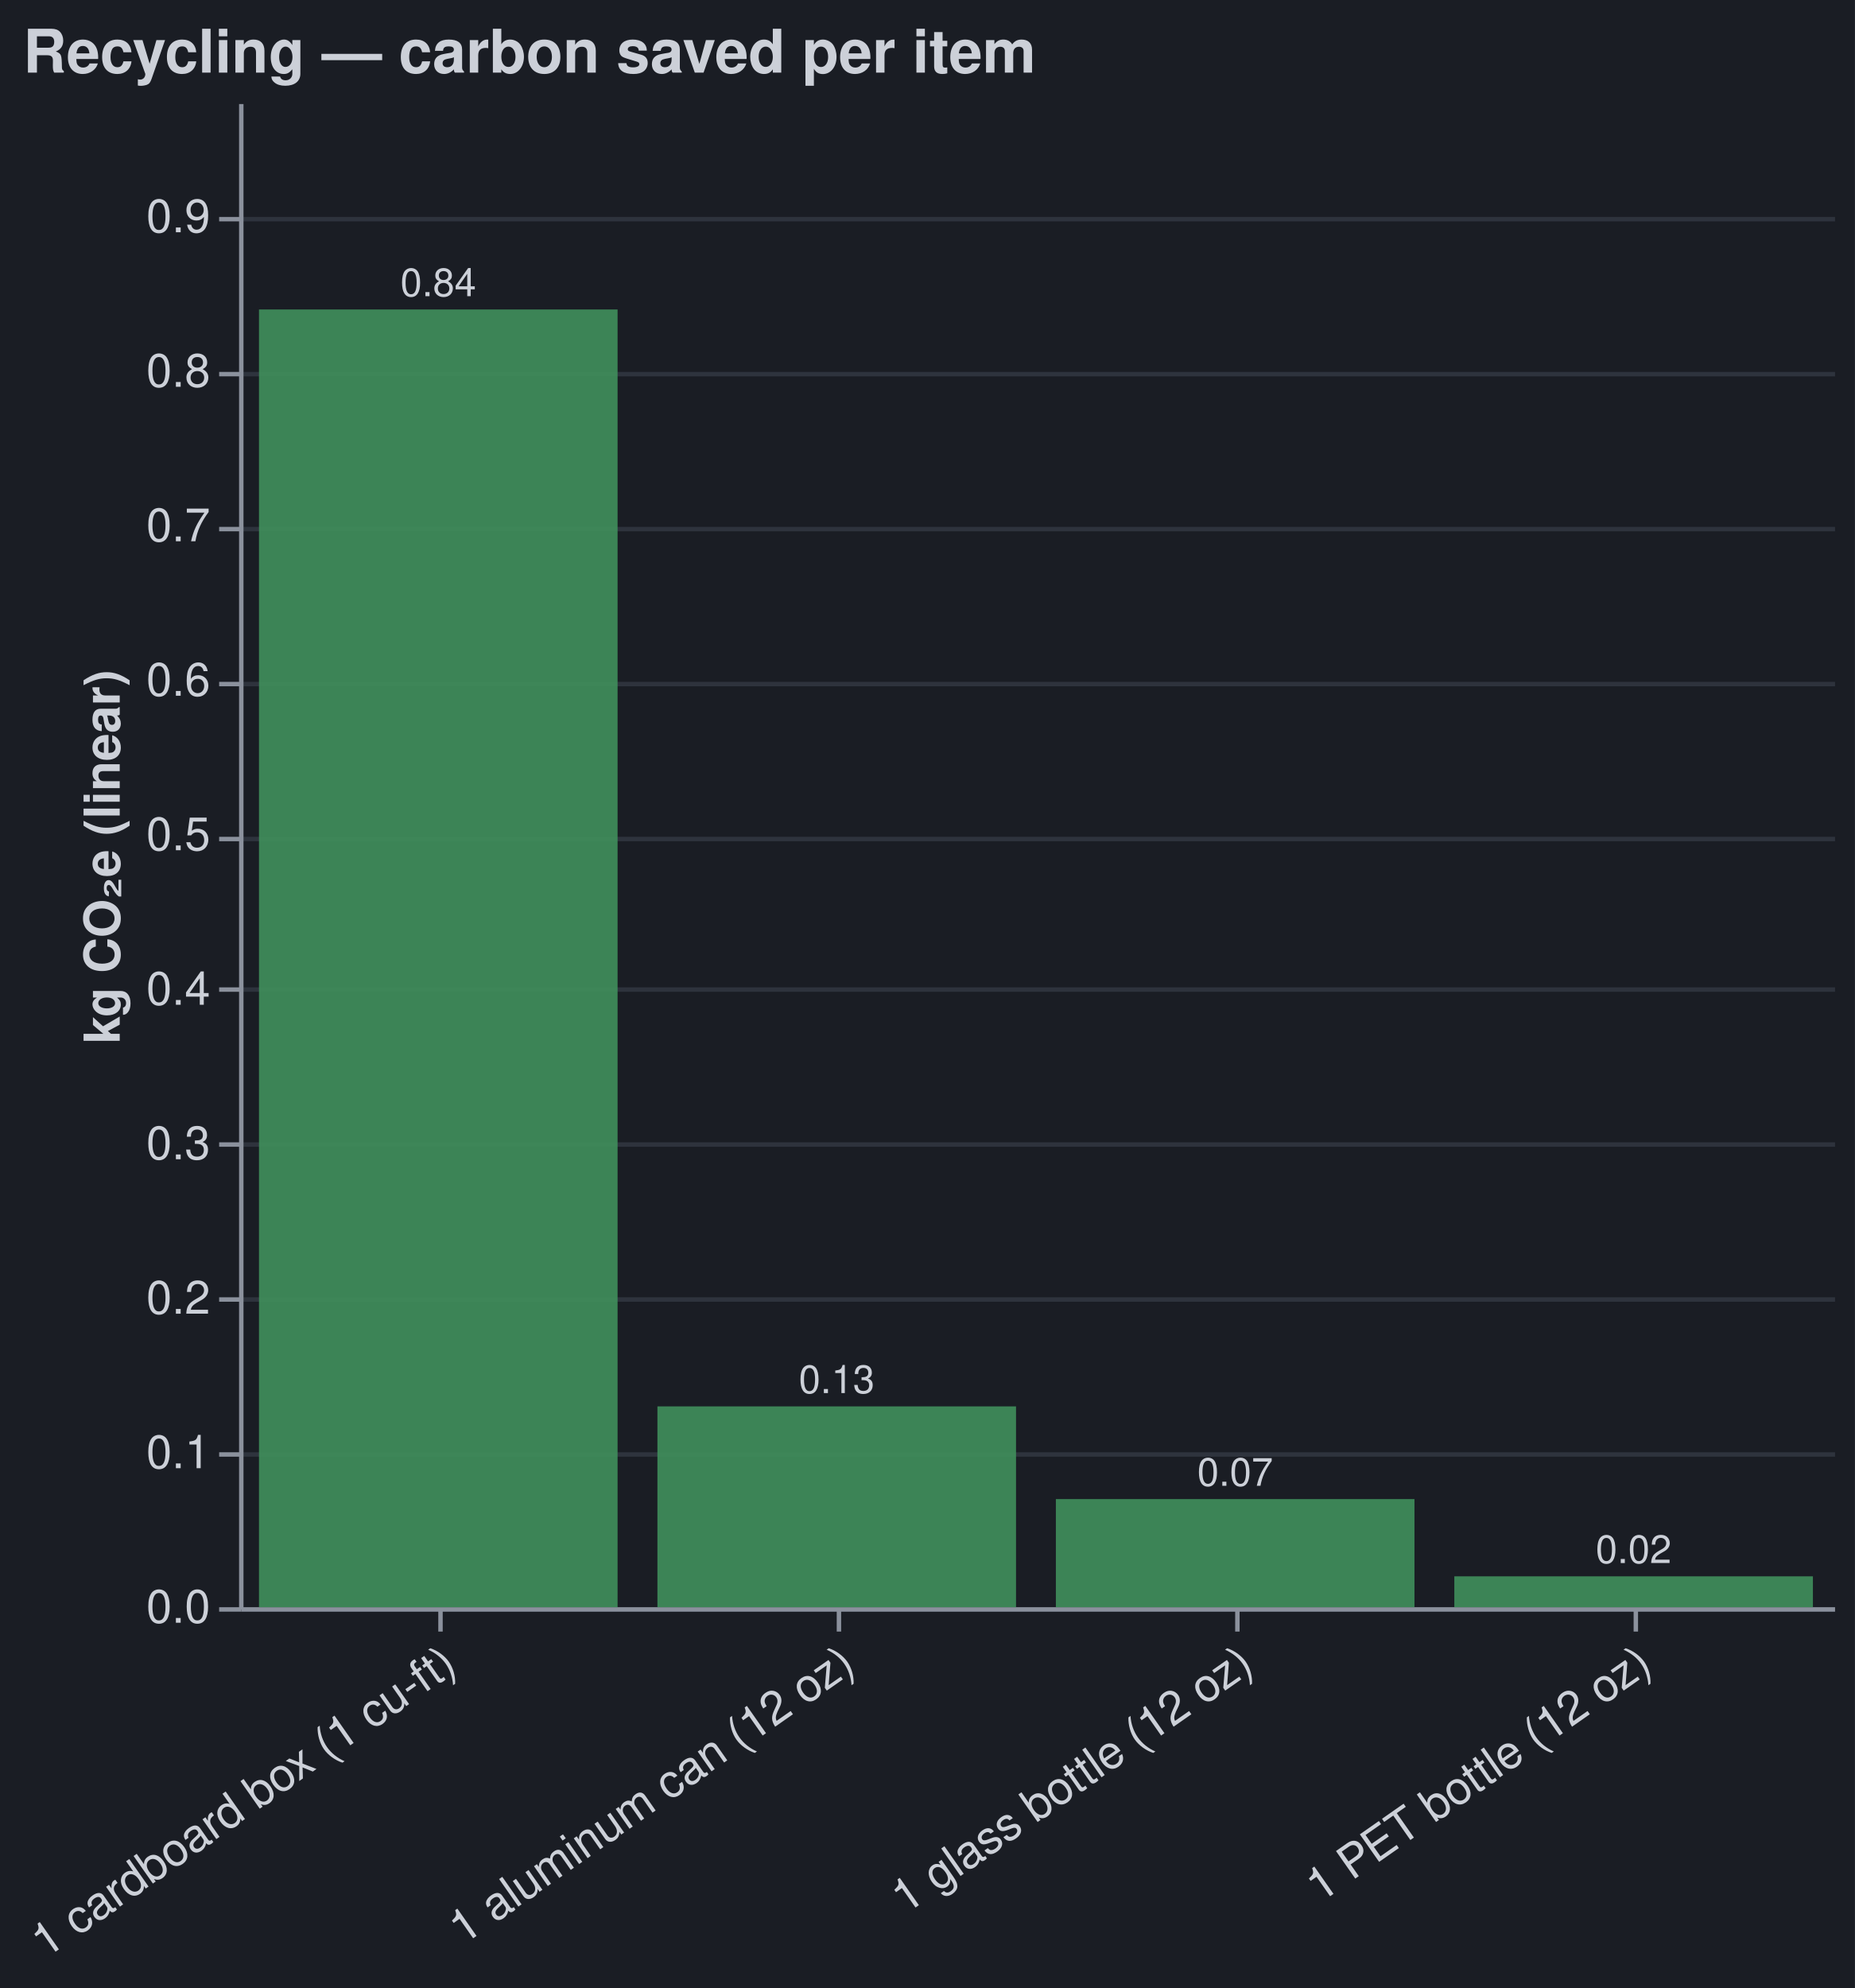
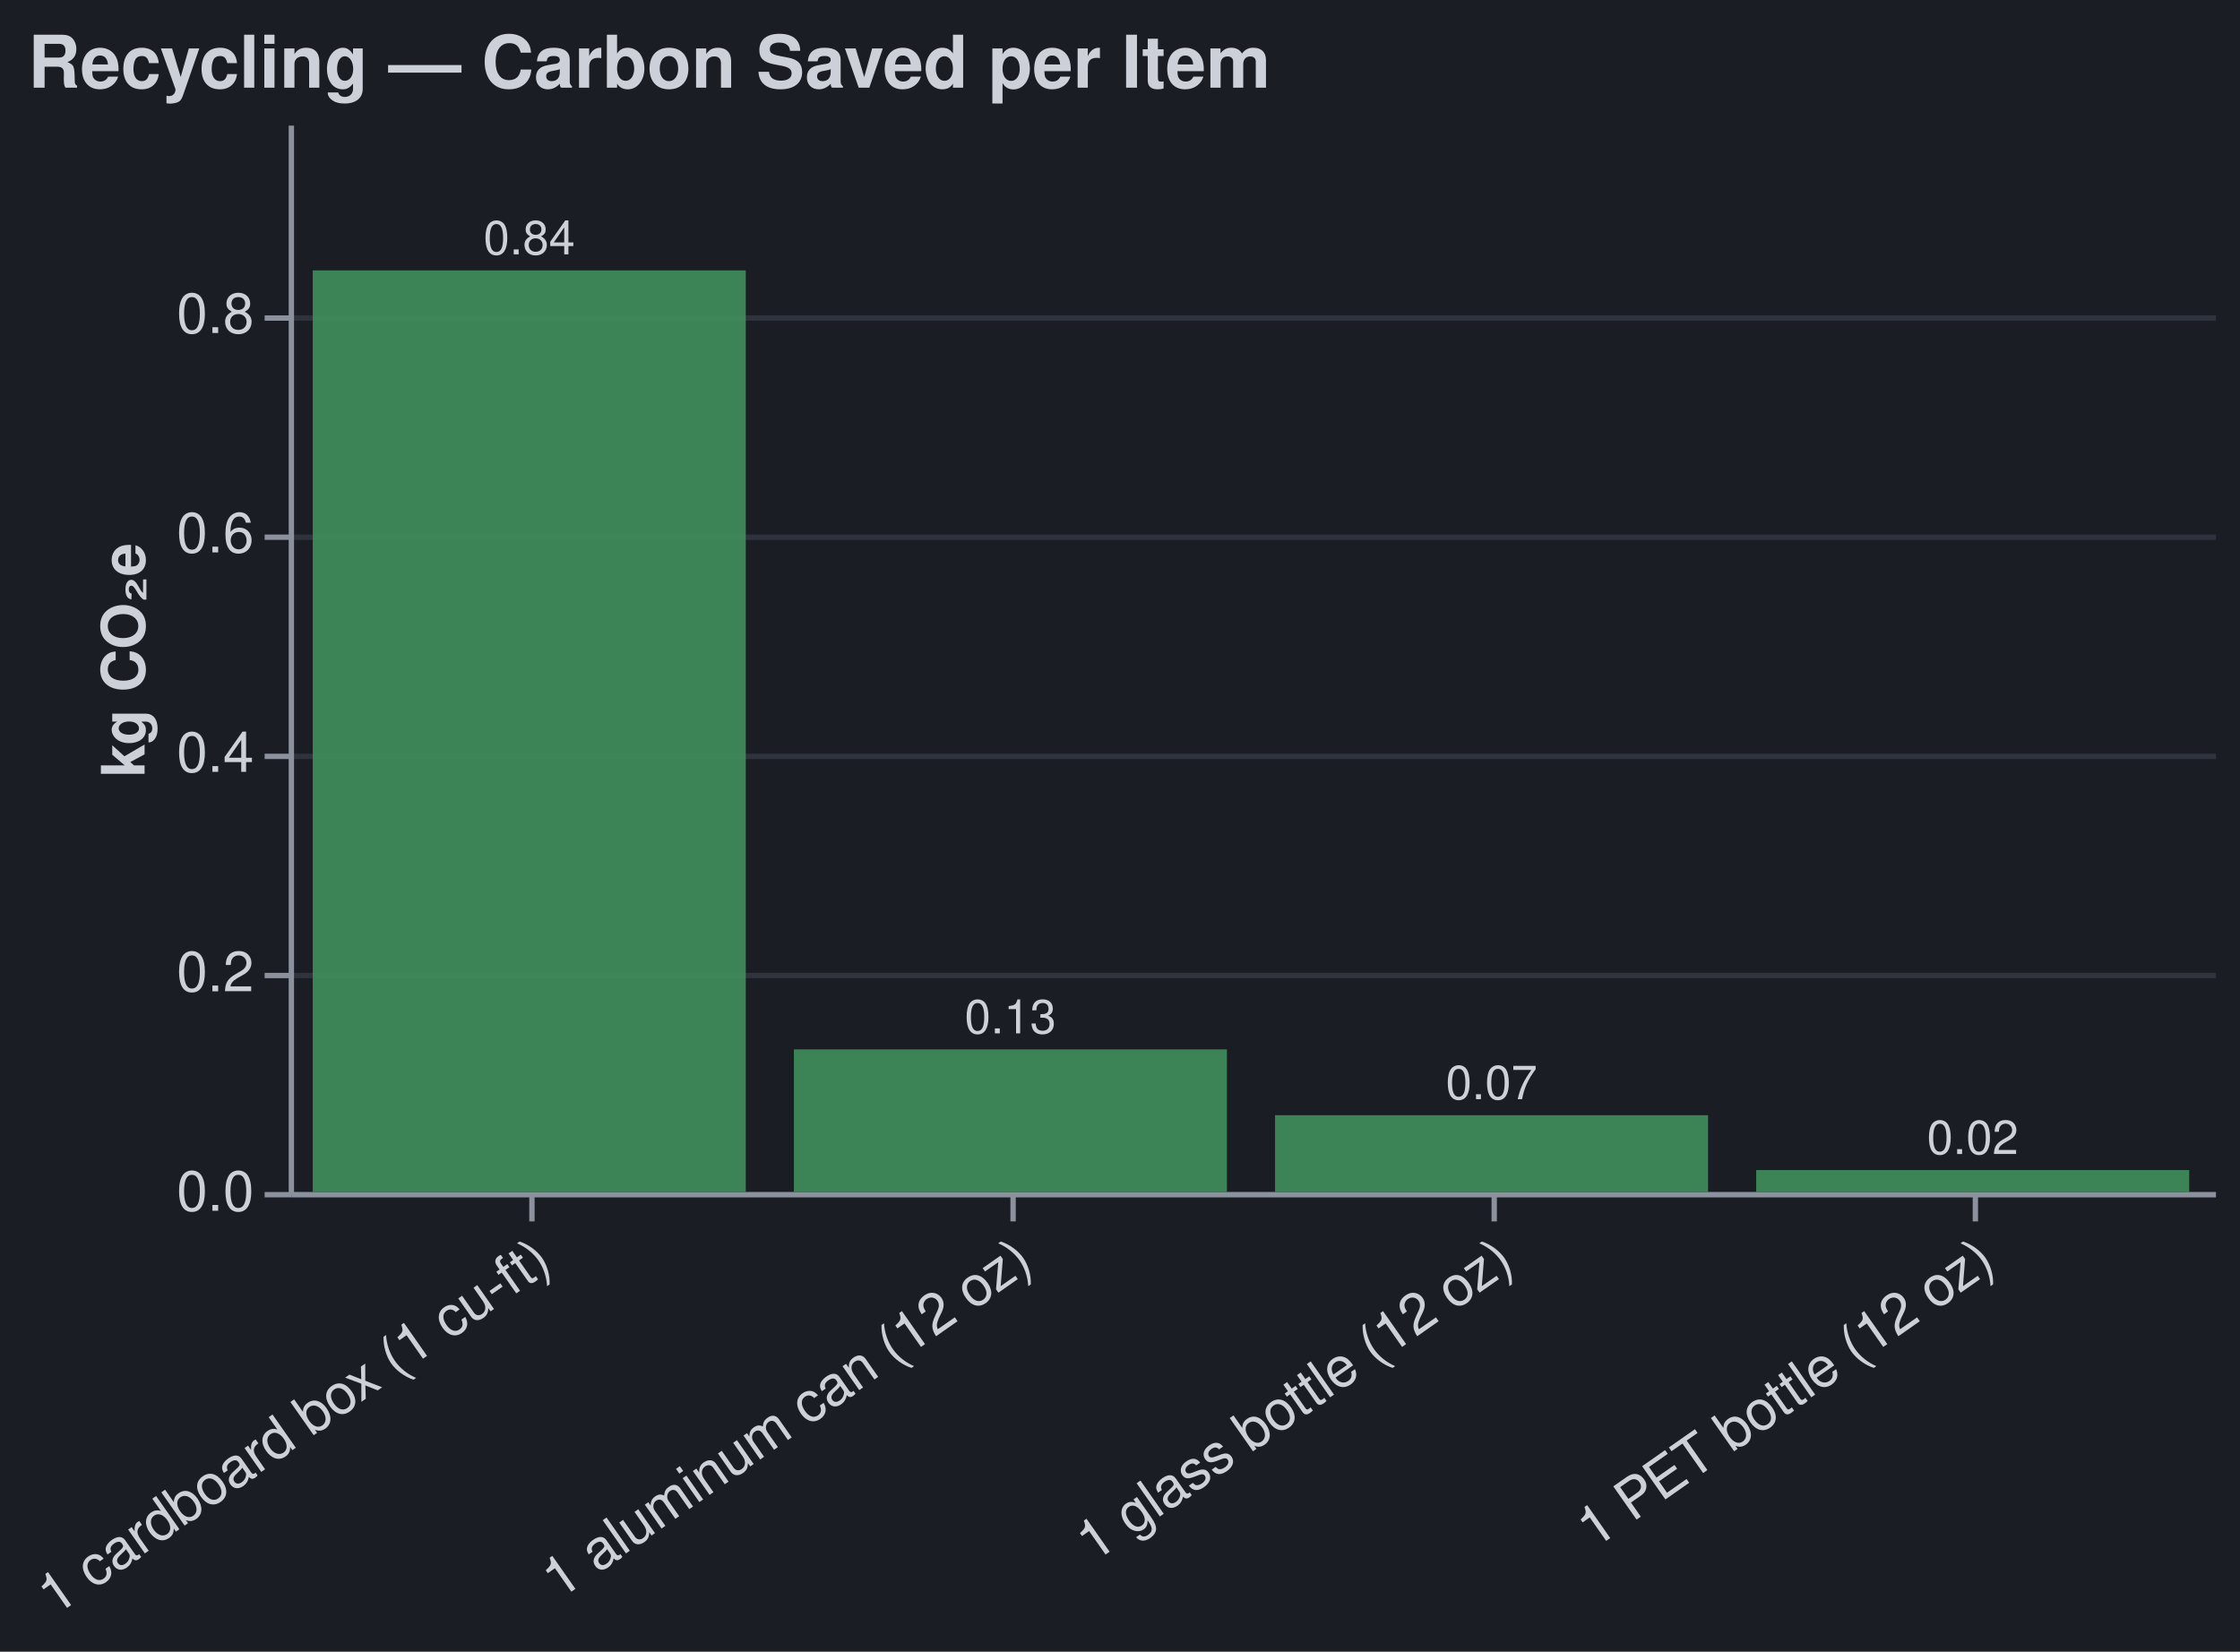
- <svg xmlns="http://www.w3.org/2000/svg" version="1.1" class="marks" width="419" height="449" viewBox="0 0 419 449">
-   <rect width="419" height="449" fill="#1a1d24" />
+ <svg xmlns="http://www.w3.org/2000/svg" version="1.1" class="marks" width="419" height="309" viewBox="0 0 419 309">
+   <rect width="419" height="309" fill="#1a1d24" />
  <g fill="none" stroke-miterlimit="10" transform="translate(54,23)">
    <g class="mark-group role-frame root" role="graphics-object" aria-roledescription="group mark container">
      <g transform="translate(0,0)">
-         <path class="background" aria-hidden="true" d="M0,0h360v340h-360Z" />
+         <path class="background" aria-hidden="true" d="M0,0h360v200h-360Z" />
        <g>
          <g class="mark-group role-axis" aria-hidden="true">
            <g transform="translate(0.5,0.5)">
              <path class="background" aria-hidden="true" d="M0,0h0v0h0Z" pointer-events="none" />
              <g>
                <g class="mark-rule role-axis-grid" pointer-events="none">
-                   <line transform="translate(0,340)" x2="360" y2="0" stroke="#2e333d" stroke-width="1" opacity="1" />
-                   <line transform="translate(0,305)" x2="360" y2="0" stroke="#2e333d" stroke-width="1" opacity="1" />
-                   <line transform="translate(0,270)" x2="360" y2="0" stroke="#2e333d" stroke-width="1" opacity="1" />
-                   <line transform="translate(0,235)" x2="360" y2="0" stroke="#2e333d" stroke-width="1" opacity="1" />
                  <line transform="translate(0,200)" x2="360" y2="0" stroke="#2e333d" stroke-width="1" opacity="1" />
-                   <line transform="translate(0,166)" x2="360" y2="0" stroke="#2e333d" stroke-width="1" opacity="1" />
-                   <line transform="translate(0,131)" x2="360" y2="0" stroke="#2e333d" stroke-width="1" opacity="1" />
-                   <line transform="translate(0,96)" x2="360" y2="0" stroke="#2e333d" stroke-width="1" opacity="1" />
-                   <line transform="translate(0,61)" x2="360" y2="0" stroke="#2e333d" stroke-width="1" opacity="1" />
-                   <line transform="translate(0,26)" x2="360" y2="0" stroke="#2e333d" stroke-width="1" opacity="1" />
+                   <line transform="translate(0,159)" x2="360" y2="0" stroke="#2e333d" stroke-width="1" opacity="1" />
+                   <line transform="translate(0,118)" x2="360" y2="0" stroke="#2e333d" stroke-width="1" opacity="1" />
+                   <line transform="translate(0,77)" x2="360" y2="0" stroke="#2e333d" stroke-width="1" opacity="1" />
+                   <line transform="translate(0,36)" x2="360" y2="0" stroke="#2e333d" stroke-width="1" opacity="1" />
                </g>
              </g>
              <path class="foreground" aria-hidden="true" d="" pointer-events="none" display="none" />
            </g>
          </g>
          <g class="mark-group role-axis" role="graphics-symbol" aria-roledescription="axis" aria-label="X-axis for a discrete scale with 4 values: 1 cardboard box (1 cu-ft), 1 aluminum can (12 oz), 1 glass bottle (12 oz), 1 PET bottle (12 oz)">
-             <g transform="translate(0.5,340.5)">
+             <g transform="translate(0.5,200.5)">
              <path class="background" aria-hidden="true" d="M0,0h0v0h0Z" pointer-events="none" />
              <g>
                <g class="mark-rule role-axis-tick" pointer-events="none">
                  <line transform="translate(45,0)" x2="0" y2="5" stroke="#8b919d" stroke-width="1" opacity="1" />
                  <line transform="translate(135,0)" x2="0" y2="5" stroke="#8b919d" stroke-width="1" opacity="1" />
                  <line transform="translate(225,0)" x2="0" y2="5" stroke="#8b919d" stroke-width="1" opacity="1" />
                  <line transform="translate(315,0)" x2="0" y2="5" stroke="#8b919d" stroke-width="1" opacity="1" />
                </g>
                <g class="mark-text role-axis-label" pointer-events="none">
                  <text text-anchor="end" transform="translate(44.5,7) rotate(325) translate(0,8)" font-family="system-ui, -apple-system, Segoe UI, Helvetica, Arial, sans-serif" font-size="10.4px" fill="#ccd0d8" opacity="1">1 cardboard box (1 cu-ft)</text>
                  <text text-anchor="end" transform="translate(134.5,7) rotate(325) translate(0,8)" font-family="system-ui, -apple-system, Segoe UI, Helvetica, Arial, sans-serif" font-size="10.4px" fill="#ccd0d8" opacity="1">1 aluminum can (12 oz)</text>
                  <text text-anchor="end" transform="translate(224.5,7) rotate(325) translate(0,8)" font-family="system-ui, -apple-system, Segoe UI, Helvetica, Arial, sans-serif" font-size="10.4px" fill="#ccd0d8" opacity="1">1 glass bottle (12 oz)</text>
                  <text text-anchor="end" transform="translate(314.5,7) rotate(325) translate(0,8)" font-family="system-ui, -apple-system, Segoe UI, Helvetica, Arial, sans-serif" font-size="10.4px" fill="#ccd0d8" opacity="1">1 PET bottle (12 oz)</text>
                </g>
                <g class="mark-rule role-axis-domain" pointer-events="none">
                  <line transform="translate(0,0)" x2="360" y2="0" stroke="#8b919d" stroke-width="1" opacity="1" />
                </g>
              </g>
              <path class="foreground" aria-hidden="true" d="" pointer-events="none" display="none" />
            </g>
          </g>
-           <g class="mark-group role-axis" role="graphics-symbol" aria-roledescription="axis" aria-label="Y-axis titled 'kg CO₂e  (linear)' for a linear scale with values from 0.0 to 1.0">
+           <g class="mark-group role-axis" role="graphics-symbol" aria-roledescription="axis" aria-label="Y-axis titled 'kg CO₂e' for a linear scale with values from 0.0 to 1.0">
            <g transform="translate(0.5,0.5)">
              <path class="background" aria-hidden="true" d="M0,0h0v0h0Z" pointer-events="none" />
              <g>
                <g class="mark-rule role-axis-tick" pointer-events="none">
-                   <line transform="translate(0,340)" x2="-5" y2="0" stroke="#8b919d" stroke-width="1" opacity="1" />
-                   <line transform="translate(0,305)" x2="-5" y2="0" stroke="#8b919d" stroke-width="1" opacity="1" />
-                   <line transform="translate(0,270)" x2="-5" y2="0" stroke="#8b919d" stroke-width="1" opacity="1" />
-                   <line transform="translate(0,235)" x2="-5" y2="0" stroke="#8b919d" stroke-width="1" opacity="1" />
                  <line transform="translate(0,200)" x2="-5" y2="0" stroke="#8b919d" stroke-width="1" opacity="1" />
-                   <line transform="translate(0,166)" x2="-5" y2="0" stroke="#8b919d" stroke-width="1" opacity="1" />
-                   <line transform="translate(0,131)" x2="-5" y2="0" stroke="#8b919d" stroke-width="1" opacity="1" />
-                   <line transform="translate(0,96)" x2="-5" y2="0" stroke="#8b919d" stroke-width="1" opacity="1" />
-                   <line transform="translate(0,61)" x2="-5" y2="0" stroke="#8b919d" stroke-width="1" opacity="1" />
-                   <line transform="translate(0,26)" x2="-5" y2="0" stroke="#8b919d" stroke-width="1" opacity="1" />
+                   <line transform="translate(0,159)" x2="-5" y2="0" stroke="#8b919d" stroke-width="1" opacity="1" />
+                   <line transform="translate(0,118)" x2="-5" y2="0" stroke="#8b919d" stroke-width="1" opacity="1" />
+                   <line transform="translate(0,77)" x2="-5" y2="0" stroke="#8b919d" stroke-width="1" opacity="1" />
+                   <line transform="translate(0,36)" x2="-5" y2="0" stroke="#8b919d" stroke-width="1" opacity="1" />
                </g>
                <g class="mark-text role-axis-label" pointer-events="none">
-                   <text text-anchor="end" transform="translate(-7,343)" font-family="system-ui, -apple-system, Segoe UI, Helvetica, Arial, sans-serif" font-size="10.4px" fill="#ccd0d8" opacity="1">0.0</text>
-                   <text text-anchor="end" transform="translate(-7,308.1067)" font-family="system-ui, -apple-system, Segoe UI, Helvetica, Arial, sans-serif" font-size="10.4px" fill="#ccd0d8" opacity="1">0.1</text>
-                   <text text-anchor="end" transform="translate(-7,273.2135)" font-family="system-ui, -apple-system, Segoe UI, Helvetica, Arial, sans-serif" font-size="10.4px" fill="#ccd0d8" opacity="1">0.2</text>
-                   <text text-anchor="end" transform="translate(-7,238.3202)" font-family="system-ui, -apple-system, Segoe UI, Helvetica, Arial, sans-serif" font-size="10.4px" fill="#ccd0d8" opacity="1">0.3</text>
-                   <text text-anchor="end" transform="translate(-7,203.4269)" font-family="system-ui, -apple-system, Segoe UI, Helvetica, Arial, sans-serif" font-size="10.4px" fill="#ccd0d8" opacity="1">0.4</text>
-                   <text text-anchor="end" transform="translate(-7,168.5337)" font-family="system-ui, -apple-system, Segoe UI, Helvetica, Arial, sans-serif" font-size="10.4px" fill="#ccd0d8" opacity="1">0.5</text>
-                   <text text-anchor="end" transform="translate(-7,133.6404)" font-family="system-ui, -apple-system, Segoe UI, Helvetica, Arial, sans-serif" font-size="10.4px" fill="#ccd0d8" opacity="1">0.6</text>
-                   <text text-anchor="end" transform="translate(-7,98.74713)" font-family="system-ui, -apple-system, Segoe UI, Helvetica, Arial, sans-serif" font-size="10.4px" fill="#ccd0d8" opacity="1">0.7</text>
-                   <text text-anchor="end" transform="translate(-7,63.85386)" font-family="system-ui, -apple-system, Segoe UI, Helvetica, Arial, sans-serif" font-size="10.4px" fill="#ccd0d8" opacity="1">0.8</text>
-                   <text text-anchor="end" transform="translate(-7,28.96059)" font-family="system-ui, -apple-system, Segoe UI, Helvetica, Arial, sans-serif" font-size="10.4px" fill="#ccd0d8" opacity="1">0.9</text>
+                   <text text-anchor="end" transform="translate(-7,203)" font-family="system-ui, -apple-system, Segoe UI, Helvetica, Arial, sans-serif" font-size="10.4px" fill="#ccd0d8" opacity="1">0.0</text>
+                   <text text-anchor="end" transform="translate(-7,161.9491)" font-family="system-ui, -apple-system, Segoe UI, Helvetica, Arial, sans-serif" font-size="10.4px" fill="#ccd0d8" opacity="1">0.2</text>
+                   <text text-anchor="end" transform="translate(-7,120.8982)" font-family="system-ui, -apple-system, Segoe UI, Helvetica, Arial, sans-serif" font-size="10.4px" fill="#ccd0d8" opacity="1">0.4</text>
+                   <text text-anchor="end" transform="translate(-7,79.84729)" font-family="system-ui, -apple-system, Segoe UI, Helvetica, Arial, sans-serif" font-size="10.4px" fill="#ccd0d8" opacity="1">0.6</text>
+                   <text text-anchor="end" transform="translate(-7,38.79639)" font-family="system-ui, -apple-system, Segoe UI, Helvetica, Arial, sans-serif" font-size="10.4px" fill="#ccd0d8" opacity="1">0.8</text>
                </g>
                <g class="mark-rule role-axis-domain" pointer-events="none">
-                   <line transform="translate(0,340)" x2="0" y2="-340" stroke="#8b919d" stroke-width="1" opacity="1" />
+                   <line transform="translate(0,200)" x2="0" y2="-200" stroke="#8b919d" stroke-width="1" opacity="1" />
                </g>
                <g class="mark-text role-axis-title" pointer-events="none">
-                   <text text-anchor="middle" transform="translate(-25.45742,170) rotate(-90) translate(0,-2)" font-family="system-ui, -apple-system, Segoe UI, Helvetica, Arial, sans-serif" font-size="11.2px" font-weight="bold" fill="#ccd0d8" opacity="1">kg CO₂e  (linear)</text>
+                   <text text-anchor="middle" transform="translate(-25.45742,100) rotate(-90) translate(0,-2)" font-family="system-ui, -apple-system, Segoe UI, Helvetica, Arial, sans-serif" font-size="11.2px" font-weight="bold" fill="#ccd0d8" opacity="1">kg CO₂e</text>
                </g>
              </g>
              <path class="foreground" aria-hidden="true" d="" pointer-events="none" display="none" />
            </g>
          </g>
          <g class="mark-rect role-mark layer_0_marks" role="graphics-object" aria-roledescription="rect mark container">
-             <path aria-label="item: 1 cardboard box (1 cu-ft); kg CO₂e  (linear): 0.84" role="graphics-symbol" aria-roledescription="bar" d="M4.5,46.897h81v293.103h-81Z" fill="#3f8f5b" opacity="0.9" />
-             <path aria-label="item: 1 aluminum can (12 oz); kg CO₂e  (linear): 0.13" role="graphics-symbol" aria-roledescription="bar" d="M94.5,294.639h81v45.361h-81Z" fill="#3f8f5b" opacity="0.9" />
-             <path aria-label="item: 1 glass bottle (12 oz); kg CO₂e  (linear): 0.07" role="graphics-symbol" aria-roledescription="bar" d="M184.5,315.575h81v24.425h-81Z" fill="#3f8f5b" opacity="0.9" />
-             <path aria-label="item: 1 PET bottle (12 oz); kg CO₂e  (linear): 0.02" role="graphics-symbol" aria-roledescription="bar" d="M274.5,333.021h81v6.979h-81Z" fill="#3f8f5b" opacity="0.9" />
+             <path aria-label="item: 1 cardboard box (1 cu-ft); kg CO₂e: 0.84" role="graphics-symbol" aria-roledescription="bar" d="M4.5,27.586h81v172.414h-81Z" fill="#3f8f5b" opacity="0.9" />
+             <path aria-label="item: 1 aluminum can (12 oz); kg CO₂e: 0.13" role="graphics-symbol" aria-roledescription="bar" d="M94.5,173.317h81v26.683h-81Z" fill="#3f8f5b" opacity="0.9" />
+             <path aria-label="item: 1 glass bottle (12 oz); kg CO₂e: 0.07" role="graphics-symbol" aria-roledescription="bar" d="M184.5,185.632h81v14.368h-81Z" fill="#3f8f5b" opacity="0.9" />
+             <path aria-label="item: 1 PET bottle (12 oz); kg CO₂e: 0.02" role="graphics-symbol" aria-roledescription="bar" d="M274.5,195.895h81v4.105h-81Z" fill="#3f8f5b" opacity="0.9" />
          </g>
          <g class="mark-rule role-mark layer_1_marks" role="graphics-symbol" aria-roledescription="rule mark container" />
          <g class="mark-text role-mark layer_2_marks" role="graphics-object" aria-roledescription="text mark container">
-             <text aria-label="item: 1 cardboard box (1 cu-ft); top: 0.84; label: 0.84" role="graphics-symbol" aria-roledescription="text mark" text-anchor="middle" transform="translate(45,43.89655)" font-family="system-ui, -apple-system, Segoe UI, Helvetica, Arial, sans-serif" font-size="8.8px" fill="#ccd0d8">0.84</text>
-             <text aria-label="item: 1 aluminum can (12 oz); top: 0.13; label: 0.13" role="graphics-symbol" aria-roledescription="text mark" text-anchor="middle" transform="translate(135,291.6388)" font-family="system-ui, -apple-system, Segoe UI, Helvetica, Arial, sans-serif" font-size="8.8px" fill="#ccd0d8">0.13</text>
-             <text aria-label="item: 1 glass bottle (12 oz); top: 0.07; label: 0.07" role="graphics-symbol" aria-roledescription="text mark" text-anchor="middle" transform="translate(225,312.5747)" font-family="system-ui, -apple-system, Segoe UI, Helvetica, Arial, sans-serif" font-size="8.8px" fill="#ccd0d8">0.07</text>
-             <text aria-label="item: 1 PET bottle (12 oz); top: 0.02; label: 0.02" role="graphics-symbol" aria-roledescription="text mark" text-anchor="middle" transform="translate(315,330.0213)" font-family="system-ui, -apple-system, Segoe UI, Helvetica, Arial, sans-serif" font-size="8.8px" fill="#ccd0d8">0.02</text>
+             <text aria-label="item: 1 cardboard box (1 cu-ft); top: 0.84; label: 0.84" role="graphics-symbol" aria-roledescription="text mark" text-anchor="middle" transform="translate(45,24.58621)" font-family="system-ui, -apple-system, Segoe UI, Helvetica, Arial, sans-serif" font-size="8.8px" fill="#ccd0d8">0.84</text>
+             <text aria-label="item: 1 aluminum can (12 oz); top: 0.13; label: 0.13" role="graphics-symbol" aria-roledescription="text mark" text-anchor="middle" transform="translate(135,170.3169)" font-family="system-ui, -apple-system, Segoe UI, Helvetica, Arial, sans-serif" font-size="8.8px" fill="#ccd0d8">0.13</text>
+             <text aria-label="item: 1 glass bottle (12 oz); top: 0.07; label: 0.07" role="graphics-symbol" aria-roledescription="text mark" text-anchor="middle" transform="translate(225,182.6322)" font-family="system-ui, -apple-system, Segoe UI, Helvetica, Arial, sans-serif" font-size="8.8px" fill="#ccd0d8">0.07</text>
+             <text aria-label="item: 1 PET bottle (12 oz); top: 0.02; label: 0.02" role="graphics-symbol" aria-roledescription="text mark" text-anchor="middle" transform="translate(315,192.8949)" font-family="system-ui, -apple-system, Segoe UI, Helvetica, Arial, sans-serif" font-size="8.8px" fill="#ccd0d8">0.02</text>
          </g>
          <g class="mark-group role-title">
            <g transform="translate(-48.78251,-17.6)">
              <path class="background" aria-hidden="true" d="M0,0h0v0h0Z" pointer-events="none" />
              <g>
-                 <g class="mark-text role-title-text" role="graphics-symbol" aria-roledescription="title" aria-label="Title text 'Recycling — carbon saved per item'" pointer-events="none">
-                   <text text-anchor="start" transform="translate(0,11)" font-family="system-ui, -apple-system, Segoe UI, Helvetica, Arial, sans-serif" font-size="13.6px" font-weight="bold" fill="#ccd0d8" opacity="1">Recycling — carbon saved per item</text>
+                 <g class="mark-text role-title-text" role="graphics-symbol" aria-roledescription="title" aria-label="Title text 'Recycling — Carbon Saved per Item'" pointer-events="none">
+                   <text text-anchor="start" transform="translate(0,11)" font-family="system-ui, -apple-system, Segoe UI, Helvetica, Arial, sans-serif" font-size="13.6px" font-weight="bold" fill="#ccd0d8" opacity="1">Recycling — Carbon Saved per Item</text>
                </g>
              </g>
              <path class="foreground" aria-hidden="true" d="" pointer-events="none" display="none" />
            </g>
          </g>
        </g>
        <path class="foreground" aria-hidden="true" d="" display="none" />
      </g>
    </g>
  </g>
</svg>
